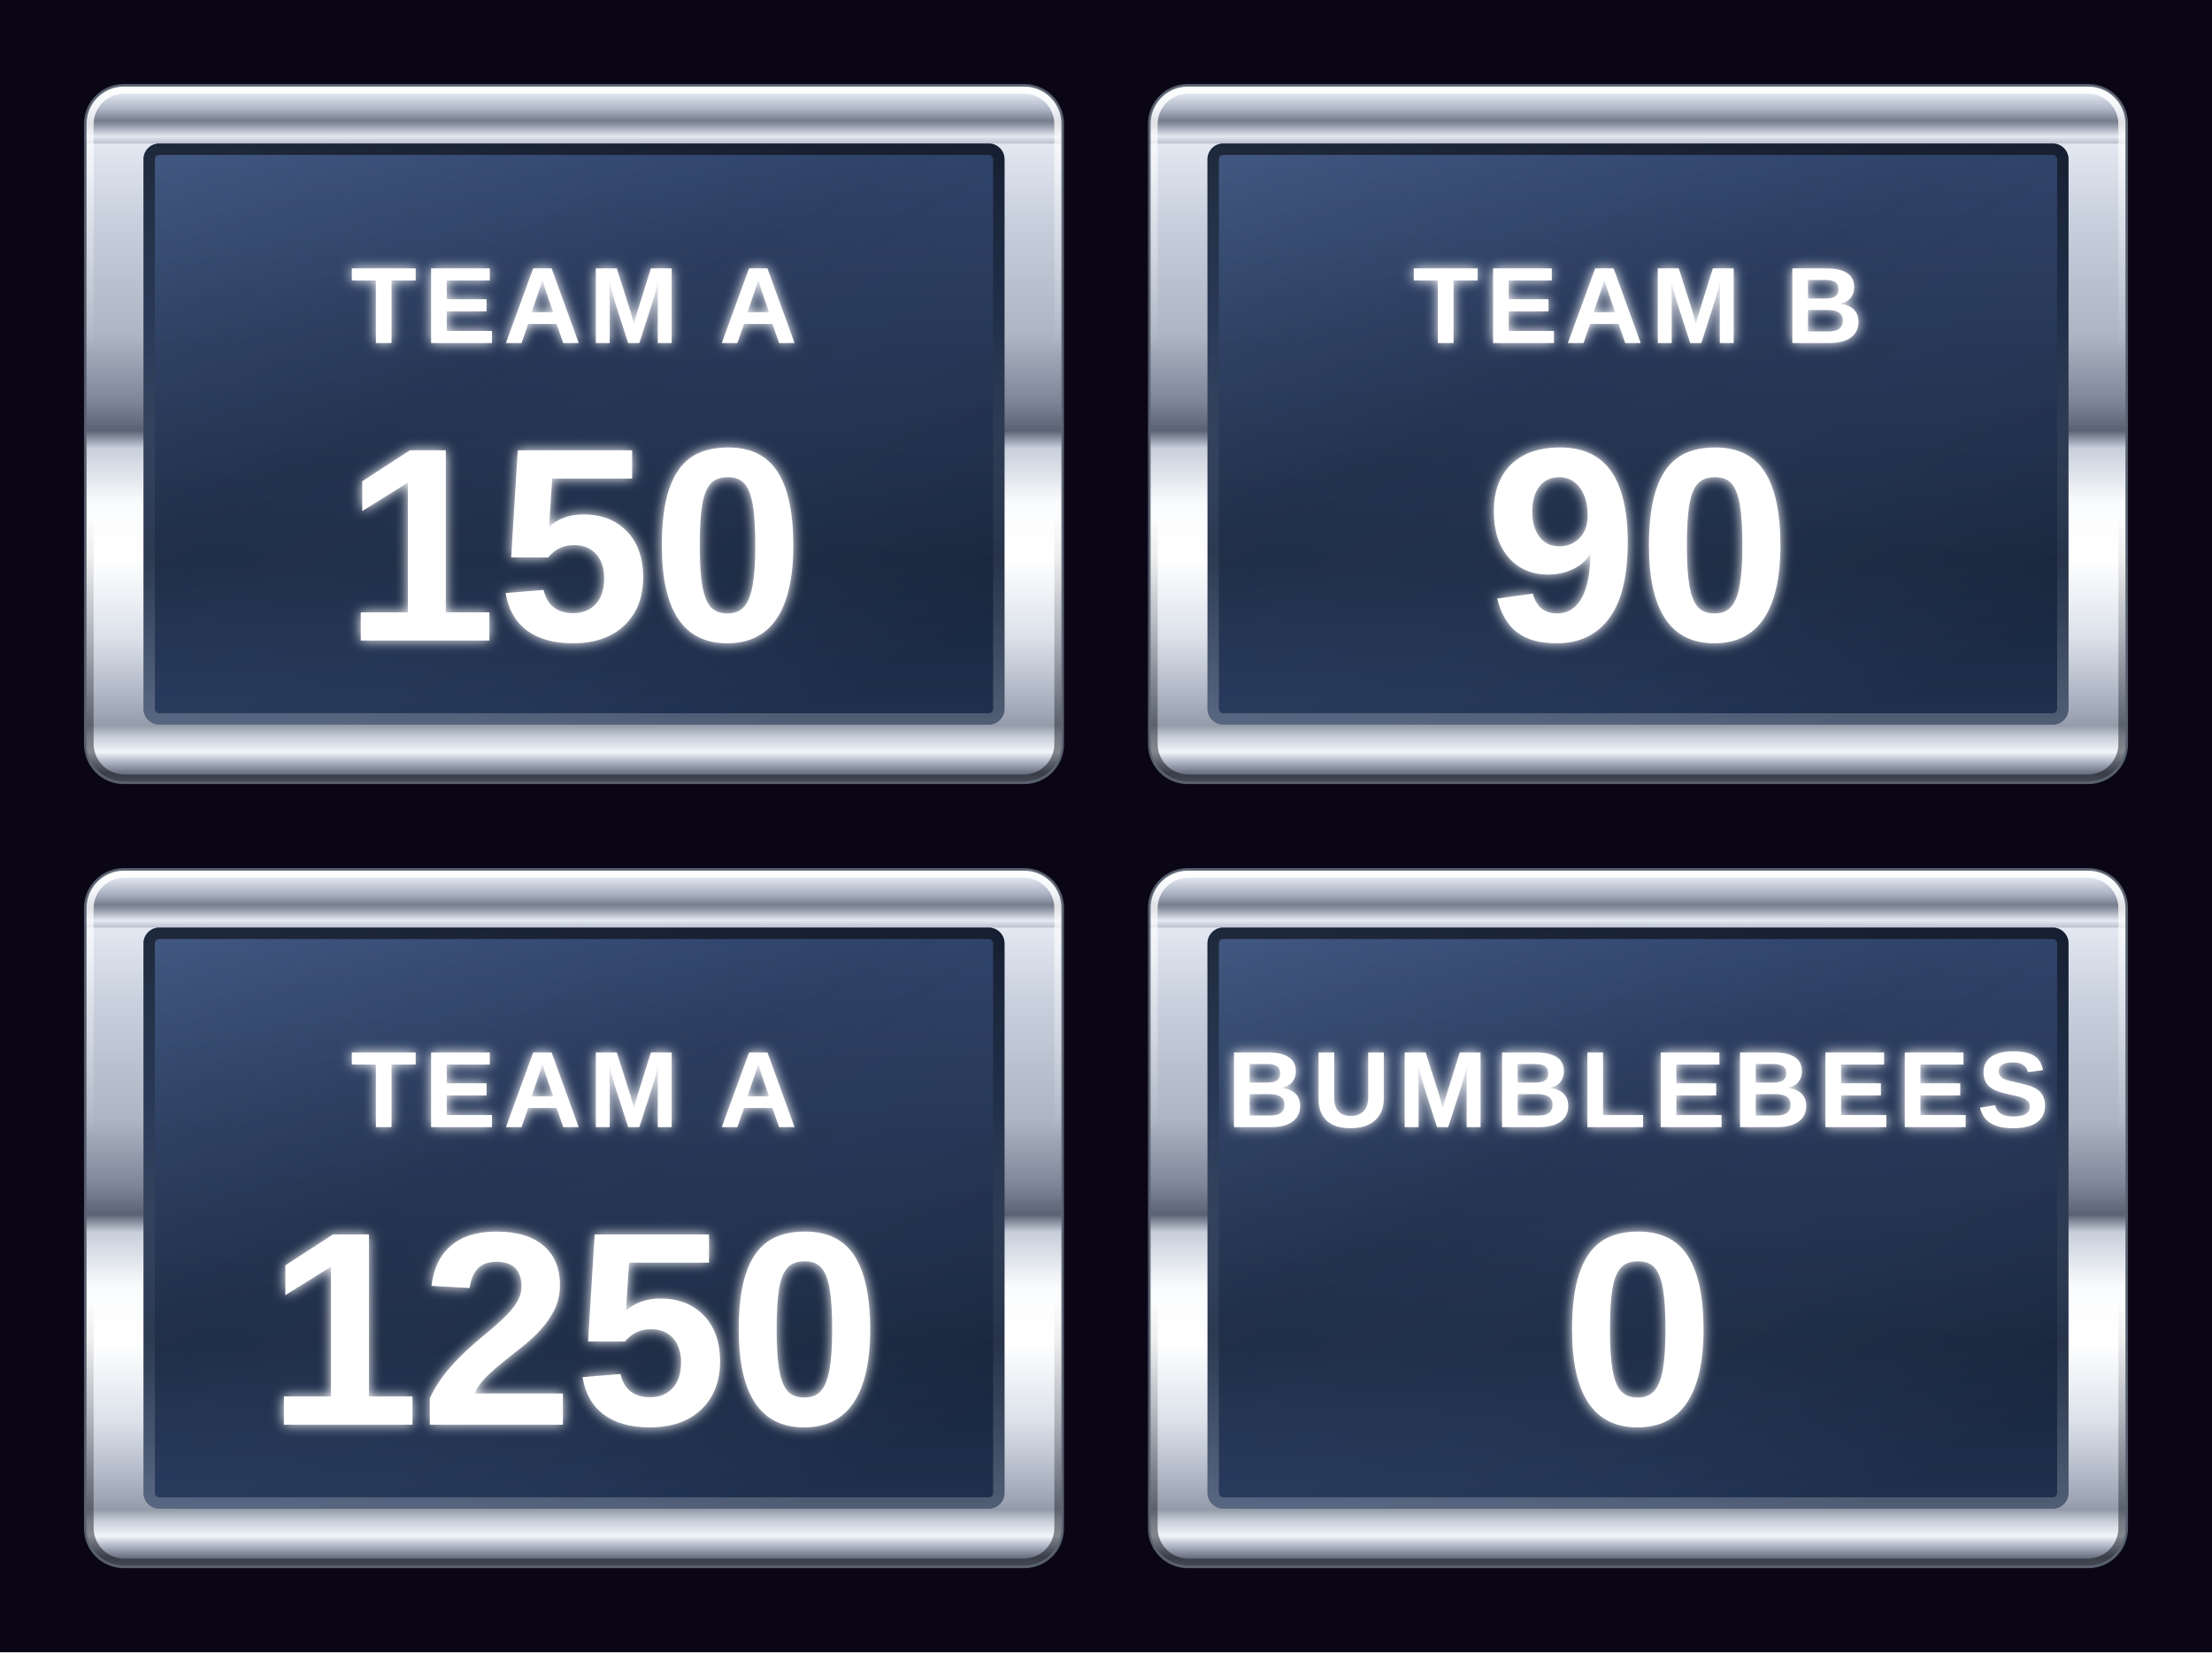
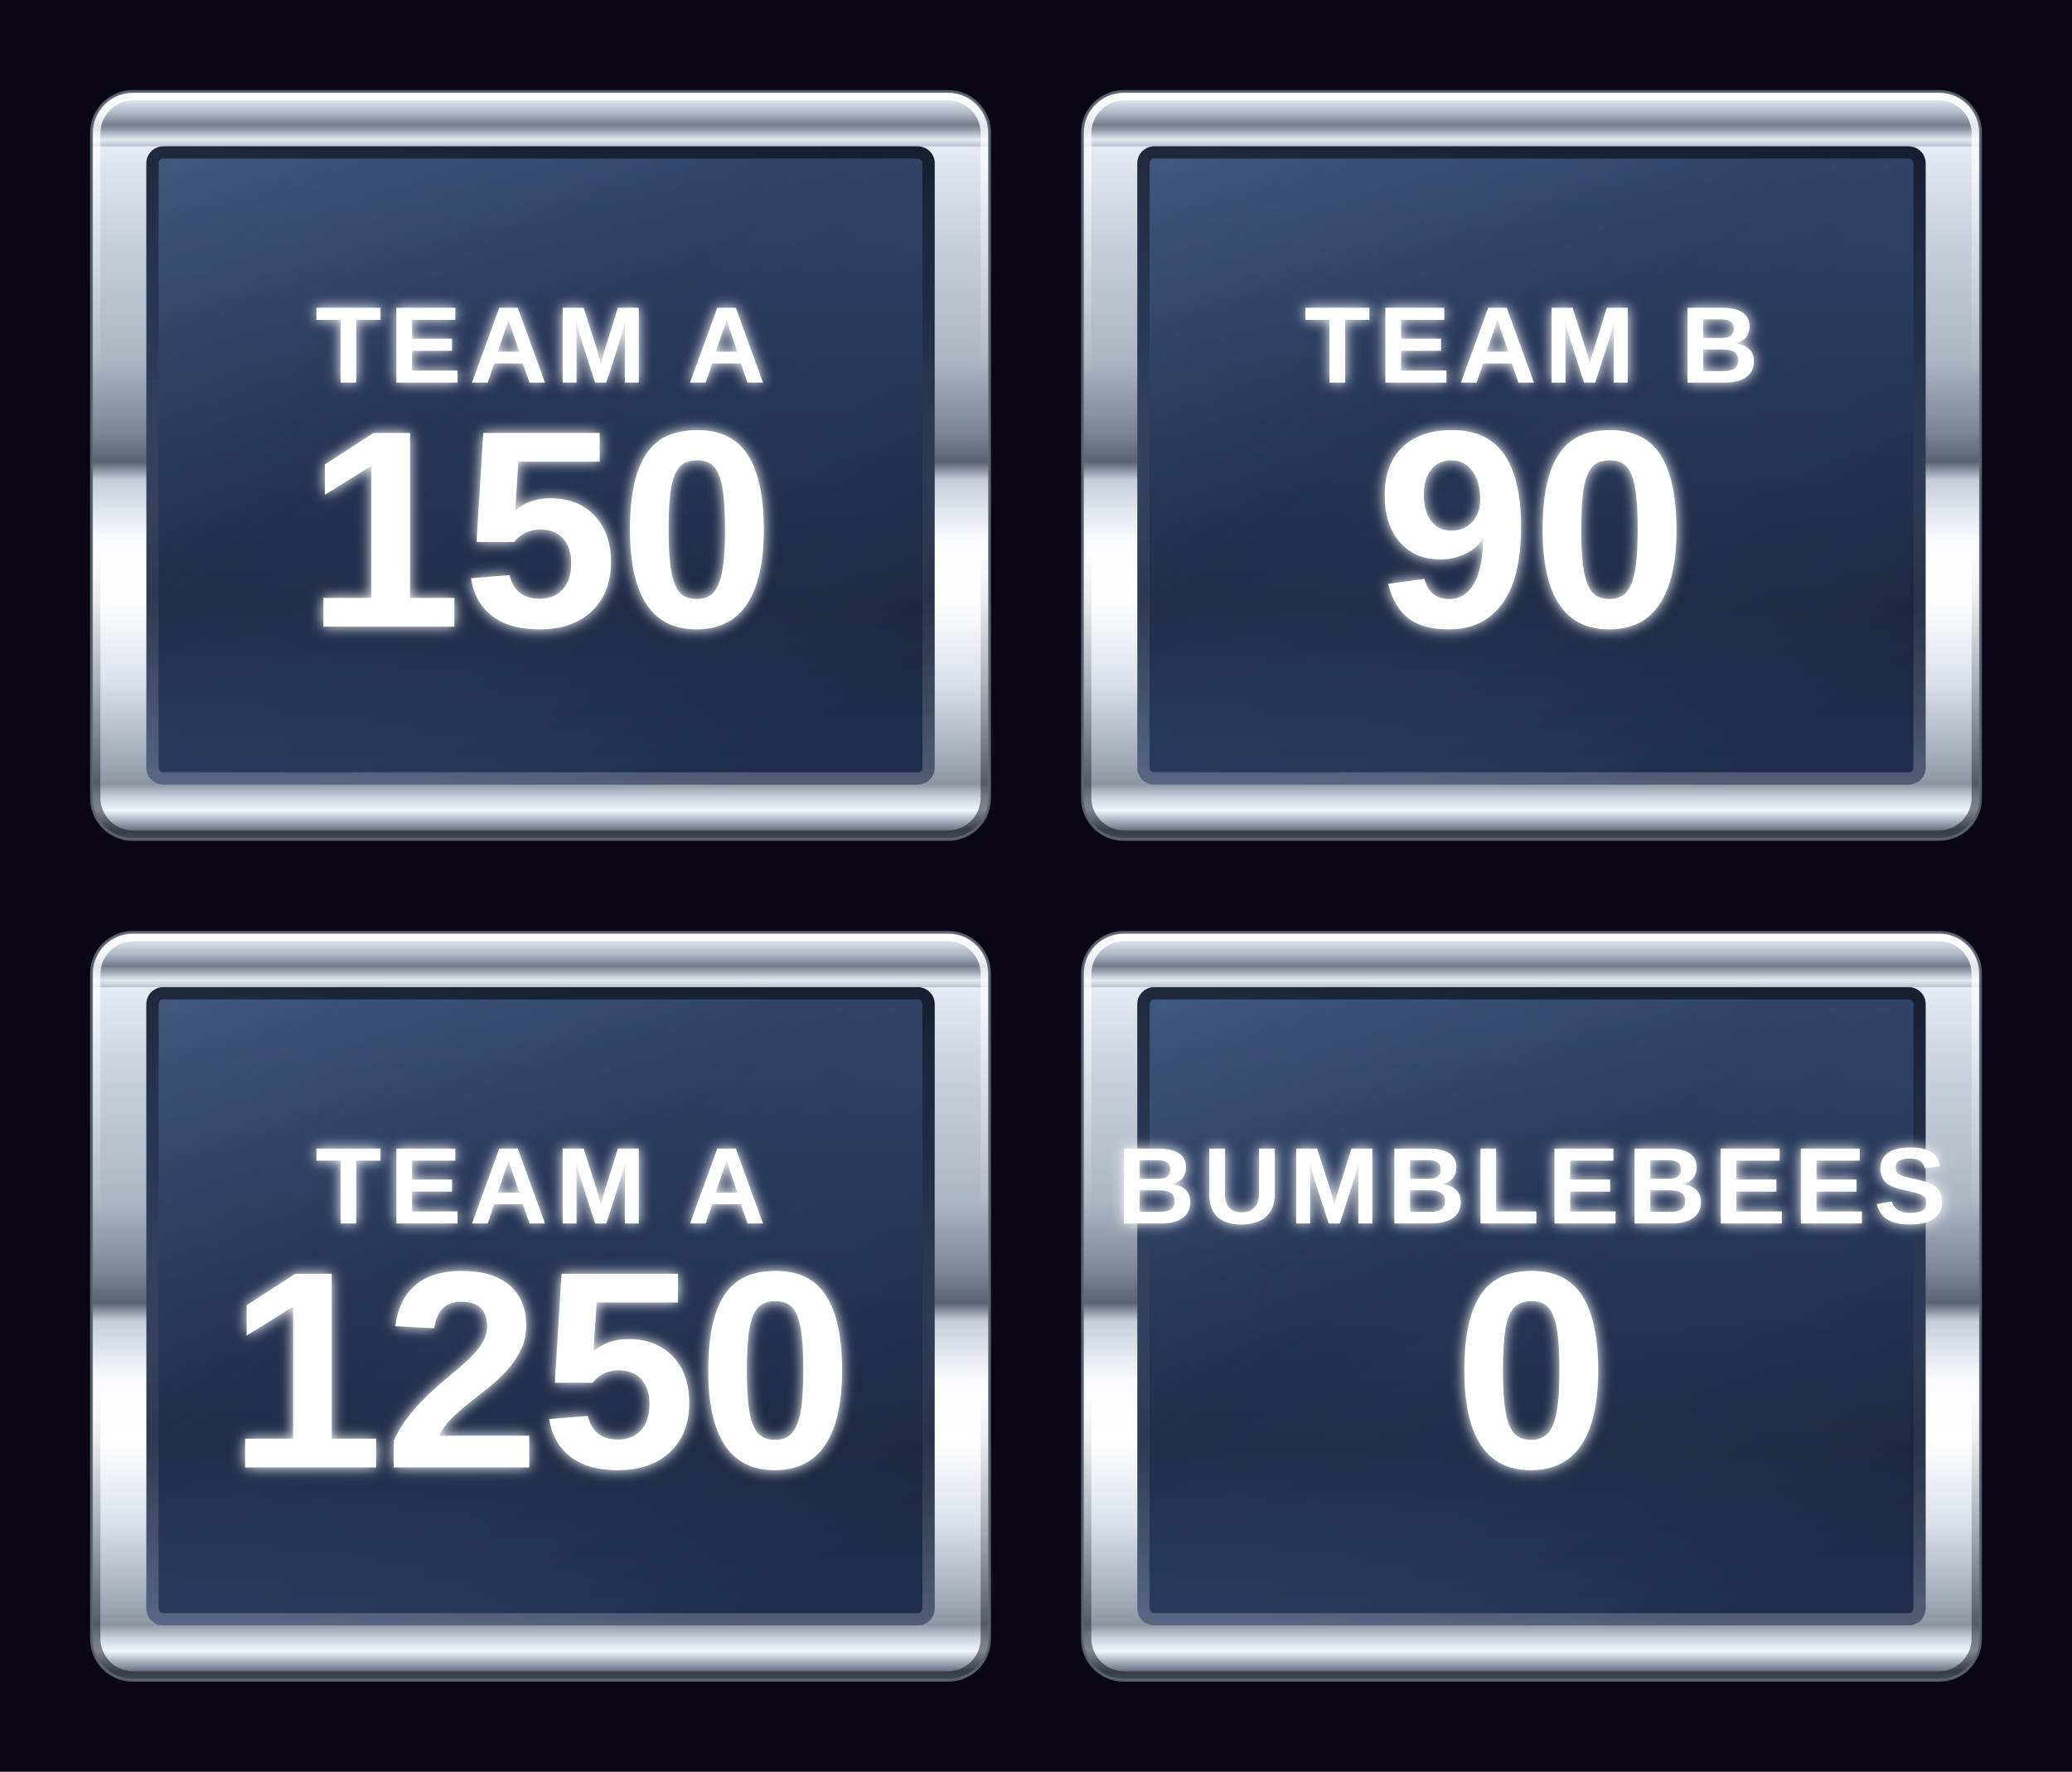
- <svg xmlns="http://www.w3.org/2000/svg" viewBox="0 0 1264 944" width="1264" height="944">
+ <svg xmlns="http://www.w3.org/2000/svg" viewBox="0 0 1104 944" width="1104" height="944">
  <defs>
    <linearGradient id="chrome" x1="0" y1="0" x2="0" y2="1">
      <stop offset="0.00" stop-color="#F6F9FD" />
      <stop offset="0.06" stop-color="#E8EDF5" />
      <stop offset="0.20" stop-color="#C7CFDC" />
      <stop offset="0.36" stop-color="#ADB5C4" />
      <stop offset="0.455" stop-color="#7C8496" />
      <stop offset="0.495" stop-color="#5A6274" />
      <stop offset="0.520" stop-color="#C7CEDA" />
      <stop offset="0.60" stop-color="#FBFCFE" />
      <stop offset="0.68" stop-color="#FFFFFF" />
      <stop offset="0.79" stop-color="#DCE1EA" />
      <stop offset="0.89" stop-color="#A5ADBC" />
      <stop offset="0.96" stop-color="#79818F" />
      <stop offset="1.00" stop-color="#AEB6C4" />
    </linearGradient>
    <linearGradient id="bevel" x1="0" y1="0" x2="0" y2="1">
      <stop offset="0.00" stop-color="#FFFFFF" stop-opacity="0.95" />
      <stop offset="0.16" stop-color="#FFFFFF" stop-opacity="0.40" />
      <stop offset="0.38" stop-color="#FFFFFF" stop-opacity="0.00" />
      <stop offset="0.62" stop-color="#0B0E14" stop-opacity="0.00" />
      <stop offset="0.85" stop-color="#0B0E14" stop-opacity="0.30" />
      <stop offset="1.00" stop-color="#0B0E14" stop-opacity="0.55" />
    </linearGradient>
    <linearGradient id="screen" x1="0" y1="0" x2="0" y2="1">
      <stop offset="0.00" stop-color="#2C3E63" />
      <stop offset="0.35" stop-color="#22314F" />
      <stop offset="0.72" stop-color="#1B283F" />
      <stop offset="1.00" stop-color="#243657" />
    </linearGradient>
    <linearGradient id="recess" x1="0" y1="0" x2="0" y2="1">
      <stop offset="0.00" stop-color="#000000" stop-opacity="0.55" />
      <stop offset="0.30" stop-color="#000000" stop-opacity="0.18" />
      <stop offset="0.70" stop-color="#FFFFFF" stop-opacity="0.05" />
      <stop offset="1.00" stop-color="#FFFFFF" stop-opacity="0.22" />
    </linearGradient>
    <linearGradient id="sheen" x1="0" y1="0" x2="0.75" y2="1">
      <stop offset="0.00" stop-color="#9FC6FF" stop-opacity="0.20" />
      <stop offset="0.45" stop-color="#7FA8E8" stop-opacity="0.05" />
      <stop offset="1.00" stop-color="#0A1428" stop-opacity="0.18" />
    </linearGradient>
    <filter id="glow" x="-25%" y="-25%" width="150%" height="150%">
      <feGaussianBlur stdDeviation="9" result="b" />
      <feMerge>
        <feMergeNode in="b" />
        <feMergeNode in="SourceGraphic" />
      </feMerge>
    </filter>
    <filter id="textglow" x="-30%" y="-30%" width="160%" height="160%">
      <feGaussianBlur stdDeviation="3.5" result="b" />
      <feMerge>
        <feMergeNode in="b" />
        <feMergeNode in="SourceGraphic" />
      </feMerge>
    </filter>
-     <linearGradient id="frameTop" gradientUnits="userSpaceOnUse" x1="0" y1="0" x2="0" y2="34">
+     <linearGradient id="frameTop" gradientUnits="userSpaceOnUse" x1="0" y1="0" x2="0" y2="30">
      <stop offset="0.00" stop-color="#FDFEFF" />
      <stop offset="0.18" stop-color="#DDE3EC" />
      <stop offset="0.42" stop-color="#AEB6C5" />
      <stop offset="0.62" stop-color="#767E8E" />
      <stop offset="0.72" stop-color="#9AA2B1" />
      <stop offset="0.88" stop-color="#E4E9F1" />
      <stop offset="1.00" stop-color="#B9C1CE" />
    </linearGradient>
-     <linearGradient id="frameBottom" gradientUnits="userSpaceOnUse" x1="0" y1="366" x2="0" y2="400">
+     <linearGradient id="frameBottom" gradientUnits="userSpaceOnUse" x1="0" y1="370" x2="0" y2="400">
      <stop offset="0.00" stop-color="#9098A7" />
      <stop offset="0.22" stop-color="#C9D0DB" />
      <stop offset="0.46" stop-color="#F2F5FA" />
      <stop offset="0.64" stop-color="#AAB2C1" />
      <stop offset="0.82" stop-color="#6A7180" />
      <stop offset="1.00" stop-color="#8F97A5" />
    </linearGradient>
    <clipPath id="frameClip">
-       <rect x="1" y="1" width="558" height="398" rx="22" />
+       <rect x="1" y="1" width="478" height="398" rx="22" />
    </clipPath>
    <clipPath id="screenClip">
-       <rect x="34" y="34" width="492" height="332" rx="9" />
+       <rect x="30" y="30" width="420" height="340" rx="9" />
    </clipPath>
  </defs>
-   <rect width="1264" height="944" fill="#0B0616" />
+   <rect width="1104" height="944" fill="#0B0616" />
  <g transform="translate(48,48)">
-     <rect x="1" y="1" width="558" height="398" rx="22" fill="url(#chrome)" />
+     <rect x="1" y="1" width="478" height="398" rx="22" fill="url(#chrome)" />
    <g clip-path="url(#frameClip)">
-       <rect x="0" y="0" width="560" height="34" fill="url(#frameTop)" />
-       <rect x="0" y="366" width="560" height="34" fill="url(#frameBottom)" />
-       <rect x="1" y="1" width="558" height="398" rx="22" fill="none" stroke="url(#bevel)" stroke-width="9" />
+       <rect x="0" y="0" width="480" height="30" fill="url(#frameTop)" />
+       <rect x="0" y="370" width="480" height="30" fill="url(#frameBottom)" />
+       <rect x="1" y="1" width="478" height="398" rx="22" fill="none" stroke="url(#bevel)" stroke-width="9" />
    </g>
-     <rect x="0.75" y="0.75" width="558.5" height="398.5" rx="22" fill="none" stroke="#5F6776" stroke-width="1.5" stroke-opacity="0.9" />
-     <rect x="34" y="34" width="492" height="332" rx="9" fill="url(#screen)" />
+     <rect x="0.75" y="0.75" width="478.5" height="398.5" rx="22" fill="none" stroke="#5F6776" stroke-width="1.5" stroke-opacity="0.9" />
+     <rect x="30" y="30" width="420" height="340" rx="9" fill="url(#screen)" />
    <g clip-path="url(#screenClip)">
-       <rect x="34" y="34" width="492" height="332" fill="url(#sheen)" />
+       <rect x="30" y="30" width="420" height="340" fill="url(#sheen)" />
    </g>
    <g clip-path="url(#screenClip)">
-       <rect x="34" y="34" width="492" height="332" rx="9" fill="none" stroke="url(#recess)" stroke-width="13" />
+       <rect x="30" y="30" width="420" height="340" rx="9" fill="none" stroke="url(#recess)" stroke-width="13" />
    </g>
-     <text x="280" y="148" text-anchor="middle" font-family="'Arial Narrow','Haettenschweiler','Arial Bold',Arial,Helvetica,sans-serif" font-size="62" font-weight="bold" letter-spacing="4" fill="#FFFFFF" filter="url(#textglow)">TEAM A</text>
-     <text x="280" y="318" text-anchor="middle" font-family="'Arial Narrow','Haettenschweiler','Arial Bold',Arial,Helvetica,sans-serif" font-size="158" font-weight="bold" fill="#FFFFFF" filter="url(#textglow)">150</text>
+     <text x="240" y="155.88" text-anchor="middle" font-family="'Arial Narrow','Haettenschweiler','Arial Bold',Arial,Helvetica,sans-serif" font-size="58" font-weight="bold" letter-spacing="4" fill="#FFFFFF" filter="url(#textglow)">TEAM A</text>
+     <text x="240" y="285.88" text-anchor="middle" font-family="'Arial Narrow','Haettenschweiler','Arial Bold',Arial,Helvetica,sans-serif" font-size="150" font-weight="bold" fill="#FFFFFF" filter="url(#textglow)">150</text>
  </g>
-   <g transform="translate(656,48)">
-     <rect x="1" y="1" width="558" height="398" rx="22" fill="url(#chrome)" />
+   <g transform="translate(576,48)">
+     <rect x="1" y="1" width="478" height="398" rx="22" fill="url(#chrome)" />
    <g clip-path="url(#frameClip)">
-       <rect x="0" y="0" width="560" height="34" fill="url(#frameTop)" />
-       <rect x="0" y="366" width="560" height="34" fill="url(#frameBottom)" />
-       <rect x="1" y="1" width="558" height="398" rx="22" fill="none" stroke="url(#bevel)" stroke-width="9" />
+       <rect x="0" y="0" width="480" height="30" fill="url(#frameTop)" />
+       <rect x="0" y="370" width="480" height="30" fill="url(#frameBottom)" />
+       <rect x="1" y="1" width="478" height="398" rx="22" fill="none" stroke="url(#bevel)" stroke-width="9" />
    </g>
-     <rect x="0.75" y="0.75" width="558.5" height="398.5" rx="22" fill="none" stroke="#5F6776" stroke-width="1.5" stroke-opacity="0.9" />
-     <rect x="34" y="34" width="492" height="332" rx="9" fill="url(#screen)" />
+     <rect x="0.75" y="0.75" width="478.5" height="398.5" rx="22" fill="none" stroke="#5F6776" stroke-width="1.5" stroke-opacity="0.9" />
+     <rect x="30" y="30" width="420" height="340" rx="9" fill="url(#screen)" />
    <g clip-path="url(#screenClip)">
-       <rect x="34" y="34" width="492" height="332" fill="url(#sheen)" />
+       <rect x="30" y="30" width="420" height="340" fill="url(#sheen)" />
    </g>
    <g clip-path="url(#screenClip)">
-       <rect x="34" y="34" width="492" height="332" rx="9" fill="none" stroke="url(#recess)" stroke-width="13" />
+       <rect x="30" y="30" width="420" height="340" rx="9" fill="none" stroke="url(#recess)" stroke-width="13" />
    </g>
-     <text x="280" y="148" text-anchor="middle" font-family="'Arial Narrow','Haettenschweiler','Arial Bold',Arial,Helvetica,sans-serif" font-size="62" font-weight="bold" letter-spacing="4" fill="#FFFFFF" filter="url(#textglow)">TEAM B</text>
-     <text x="280" y="318" text-anchor="middle" font-family="'Arial Narrow','Haettenschweiler','Arial Bold',Arial,Helvetica,sans-serif" font-size="158" font-weight="bold" fill="#FFFFFF" filter="url(#textglow)">90</text>
+     <text x="240" y="155.88" text-anchor="middle" font-family="'Arial Narrow','Haettenschweiler','Arial Bold',Arial,Helvetica,sans-serif" font-size="58" font-weight="bold" letter-spacing="4" fill="#FFFFFF" filter="url(#textglow)">TEAM B</text>
+     <text x="240" y="285.88" text-anchor="middle" font-family="'Arial Narrow','Haettenschweiler','Arial Bold',Arial,Helvetica,sans-serif" font-size="150" font-weight="bold" fill="#FFFFFF" filter="url(#textglow)">90</text>
  </g>
  <g transform="translate(48,496)">
-     <rect x="1" y="1" width="558" height="398" rx="22" fill="url(#chrome)" />
+     <rect x="1" y="1" width="478" height="398" rx="22" fill="url(#chrome)" />
    <g clip-path="url(#frameClip)">
-       <rect x="0" y="0" width="560" height="34" fill="url(#frameTop)" />
-       <rect x="0" y="366" width="560" height="34" fill="url(#frameBottom)" />
-       <rect x="1" y="1" width="558" height="398" rx="22" fill="none" stroke="url(#bevel)" stroke-width="9" />
+       <rect x="0" y="0" width="480" height="30" fill="url(#frameTop)" />
+       <rect x="0" y="370" width="480" height="30" fill="url(#frameBottom)" />
+       <rect x="1" y="1" width="478" height="398" rx="22" fill="none" stroke="url(#bevel)" stroke-width="9" />
    </g>
-     <rect x="0.75" y="0.75" width="558.5" height="398.5" rx="22" fill="none" stroke="#5F6776" stroke-width="1.5" stroke-opacity="0.9" />
-     <rect x="34" y="34" width="492" height="332" rx="9" fill="url(#screen)" />
+     <rect x="0.75" y="0.75" width="478.5" height="398.5" rx="22" fill="none" stroke="#5F6776" stroke-width="1.5" stroke-opacity="0.9" />
+     <rect x="30" y="30" width="420" height="340" rx="9" fill="url(#screen)" />
    <g clip-path="url(#screenClip)">
-       <rect x="34" y="34" width="492" height="332" fill="url(#sheen)" />
+       <rect x="30" y="30" width="420" height="340" fill="url(#sheen)" />
    </g>
    <g clip-path="url(#screenClip)">
-       <rect x="34" y="34" width="492" height="332" rx="9" fill="none" stroke="url(#recess)" stroke-width="13" />
+       <rect x="30" y="30" width="420" height="340" rx="9" fill="none" stroke="url(#recess)" stroke-width="13" />
    </g>
-     <text x="280" y="148" text-anchor="middle" font-family="'Arial Narrow','Haettenschweiler','Arial Bold',Arial,Helvetica,sans-serif" font-size="62" font-weight="bold" letter-spacing="4" fill="#FFFFFF" filter="url(#textglow)">TEAM A</text>
-     <text x="280" y="318" text-anchor="middle" font-family="'Arial Narrow','Haettenschweiler','Arial Bold',Arial,Helvetica,sans-serif" font-size="158" font-weight="bold" fill="#FFFFFF" filter="url(#textglow)">1250</text>
+     <text x="240" y="155.88" text-anchor="middle" font-family="'Arial Narrow','Haettenschweiler','Arial Bold',Arial,Helvetica,sans-serif" font-size="58" font-weight="bold" letter-spacing="4" fill="#FFFFFF" filter="url(#textglow)">TEAM A</text>
+     <text x="240" y="285.88" text-anchor="middle" font-family="'Arial Narrow','Haettenschweiler','Arial Bold',Arial,Helvetica,sans-serif" font-size="150" font-weight="bold" fill="#FFFFFF" filter="url(#textglow)">1250</text>
  </g>
-   <g transform="translate(656,496)">
-     <rect x="1" y="1" width="558" height="398" rx="22" fill="url(#chrome)" />
+   <g transform="translate(576,496)">
+     <rect x="1" y="1" width="478" height="398" rx="22" fill="url(#chrome)" />
    <g clip-path="url(#frameClip)">
-       <rect x="0" y="0" width="560" height="34" fill="url(#frameTop)" />
-       <rect x="0" y="366" width="560" height="34" fill="url(#frameBottom)" />
-       <rect x="1" y="1" width="558" height="398" rx="22" fill="none" stroke="url(#bevel)" stroke-width="9" />
+       <rect x="0" y="0" width="480" height="30" fill="url(#frameTop)" />
+       <rect x="0" y="370" width="480" height="30" fill="url(#frameBottom)" />
+       <rect x="1" y="1" width="478" height="398" rx="22" fill="none" stroke="url(#bevel)" stroke-width="9" />
    </g>
-     <rect x="0.75" y="0.75" width="558.5" height="398.5" rx="22" fill="none" stroke="#5F6776" stroke-width="1.5" stroke-opacity="0.9" />
-     <rect x="34" y="34" width="492" height="332" rx="9" fill="url(#screen)" />
+     <rect x="0.75" y="0.75" width="478.5" height="398.5" rx="22" fill="none" stroke="#5F6776" stroke-width="1.5" stroke-opacity="0.9" />
+     <rect x="30" y="30" width="420" height="340" rx="9" fill="url(#screen)" />
    <g clip-path="url(#screenClip)">
-       <rect x="34" y="34" width="492" height="332" fill="url(#sheen)" />
+       <rect x="30" y="30" width="420" height="340" fill="url(#sheen)" />
    </g>
    <g clip-path="url(#screenClip)">
-       <rect x="34" y="34" width="492" height="332" rx="9" fill="none" stroke="url(#recess)" stroke-width="13" />
+       <rect x="30" y="30" width="420" height="340" rx="9" fill="none" stroke="url(#recess)" stroke-width="13" />
    </g>
-     <text x="280" y="148" text-anchor="middle" font-family="'Arial Narrow','Haettenschweiler','Arial Bold',Arial,Helvetica,sans-serif" font-size="62" font-weight="bold" letter-spacing="4" fill="#FFFFFF" filter="url(#textglow)">BUMBLEBEES</text>
-     <text x="280" y="318" text-anchor="middle" font-family="'Arial Narrow','Haettenschweiler','Arial Bold',Arial,Helvetica,sans-serif" font-size="158" font-weight="bold" fill="#FFFFFF" filter="url(#textglow)">0</text>
+     <text x="240" y="155.88" text-anchor="middle" font-family="'Arial Narrow','Haettenschweiler','Arial Bold',Arial,Helvetica,sans-serif" font-size="58" font-weight="bold" letter-spacing="4" fill="#FFFFFF" filter="url(#textglow)">BUMBLEBEES</text>
+     <text x="240" y="285.88" text-anchor="middle" font-family="'Arial Narrow','Haettenschweiler','Arial Bold',Arial,Helvetica,sans-serif" font-size="150" font-weight="bold" fill="#FFFFFF" filter="url(#textglow)">0</text>
  </g>
</svg>
